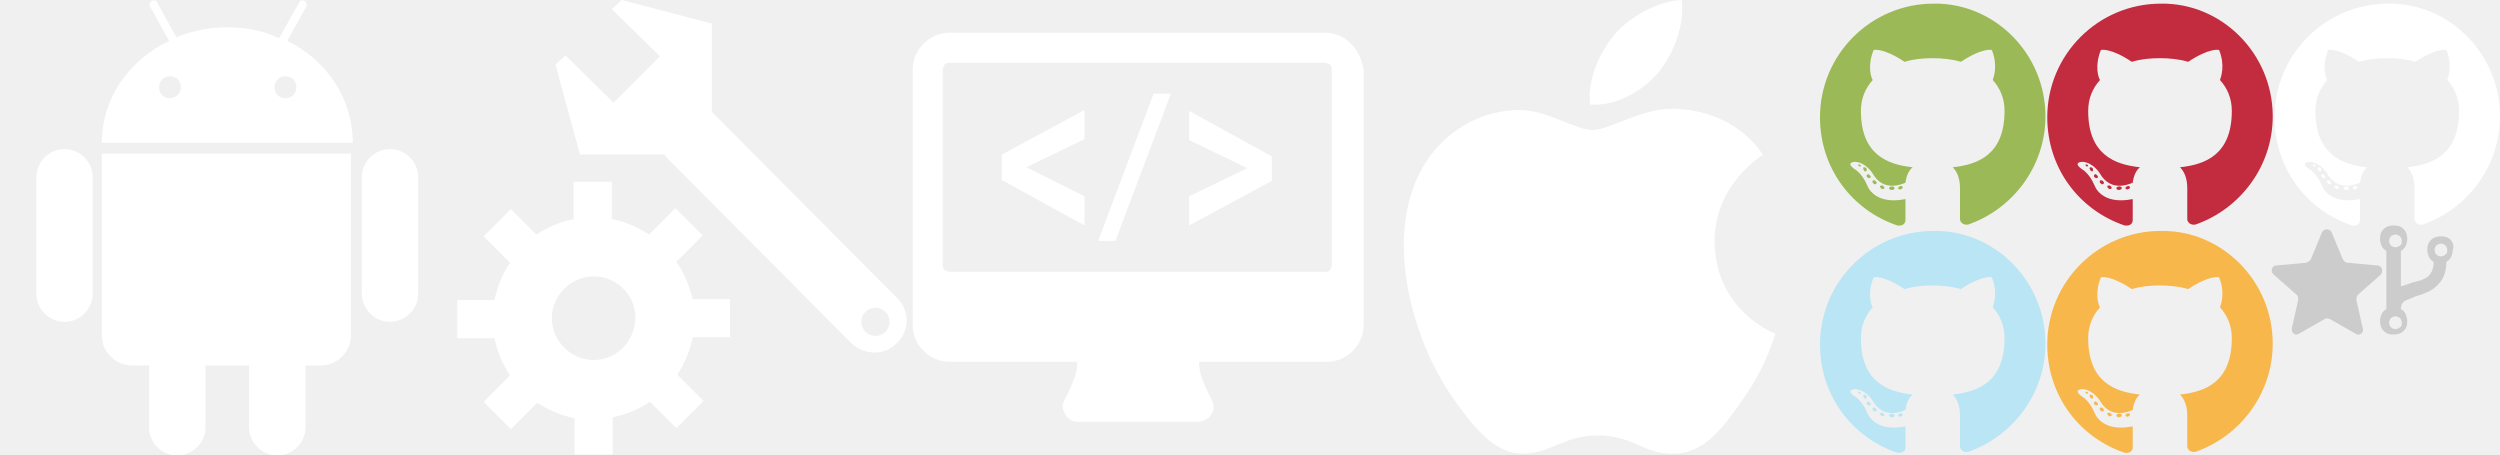
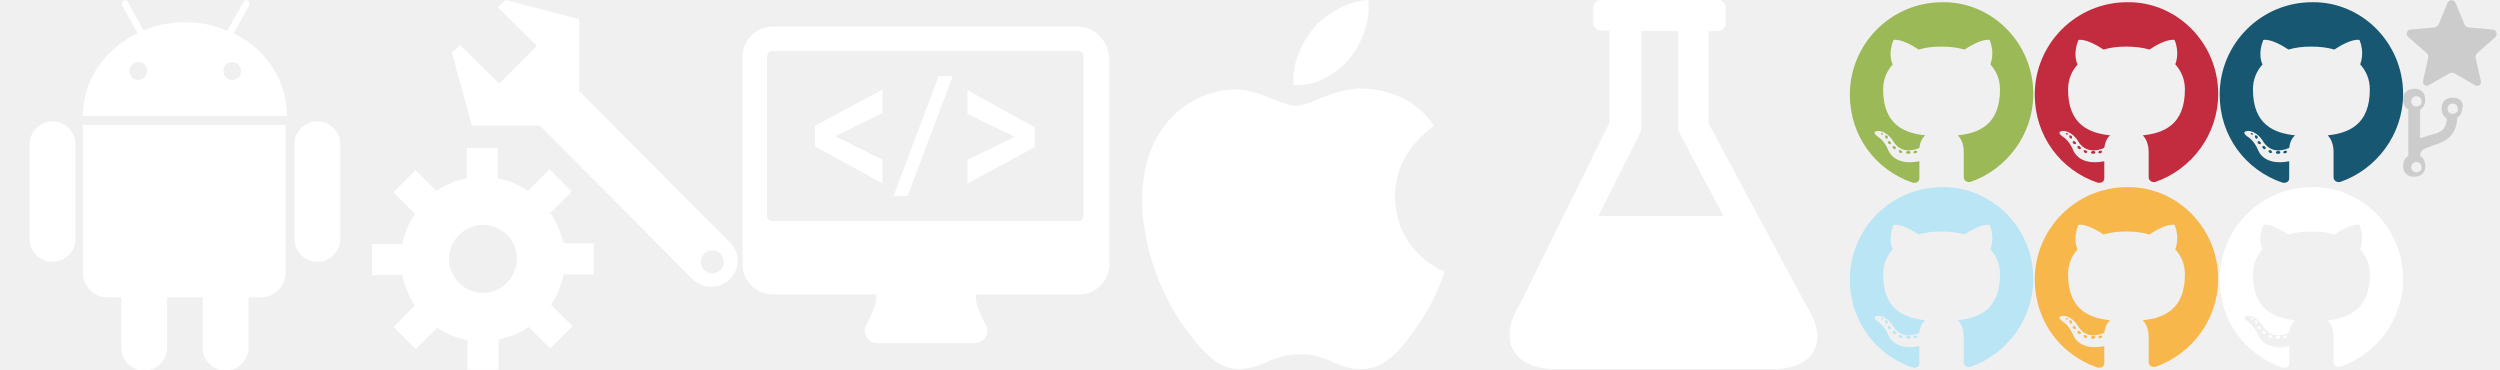
- <svg xmlns="http://www.w3.org/2000/svg" version="1.1" id="icons" x="0px" y="0px" width="275px" height="50px" viewBox="0 0 275 50" enable-background="new 0 0 275 50" xml:space="preserve">
-   <path id="fork" fill="#CCCCCC" d="M269.6,26.4c-0.3-0.3-0.6-0.4-1.1-0.4c-0.4,0-0.8,0.1-1.1,0.4c-0.3,0.3-0.4,0.6-0.4,1.1  c0,0.3,0.1,0.5,0.2,0.8c0.1,0.2,0.3,0.4,0.5,0.5c0,0.3,0,0.5-0.1,0.7c0,0.2-0.1,0.4-0.2,0.5c-0.1,0.2-0.2,0.3-0.3,0.4  c-0.1,0.1-0.3,0.2-0.5,0.3c-0.2,0.1-0.4,0.2-0.6,0.2c-0.2,0.1-0.4,0.1-0.7,0.2c-0.5,0.2-0.9,0.3-1.2,0.4v-3.9  c0.2-0.1,0.4-0.3,0.5-0.5c0.1-0.2,0.2-0.5,0.2-0.8c0-0.4-0.1-0.8-0.4-1.1c-0.3-0.3-0.6-0.4-1.1-0.4c-0.4,0-0.8,0.1-1.1,0.4  c-0.3,0.3-0.4,0.6-0.4,1.1c0,0.3,0.1,0.5,0.2,0.8c0.1,0.2,0.3,0.4,0.5,0.5v6.4c-0.2,0.1-0.4,0.3-0.5,0.5c-0.1,0.2-0.2,0.5-0.2,0.8  c0,0.4,0.1,0.8,0.4,1.1s0.6,0.4,1.1,0.4c0.4,0,0.8-0.1,1.1-0.4c0.3-0.3,0.4-0.6,0.4-1.1c0-0.3-0.1-0.5-0.2-0.8  c-0.1-0.2-0.3-0.4-0.5-0.5V34c0-0.4,0.1-0.6,0.3-0.8c0.2-0.2,0.7-0.3,1.3-0.6c0.7-0.2,1.2-0.4,1.6-0.6c1.2-0.7,1.8-1.7,1.8-3.2  c0.2-0.1,0.4-0.3,0.5-0.5c0.1-0.2,0.2-0.5,0.2-0.8C270,27.1,269.8,26.7,269.6,26.4z M264,36c-0.1,0.1-0.3,0.2-0.5,0.2  c-0.2,0-0.4-0.1-0.5-0.2c-0.1-0.1-0.2-0.3-0.2-0.5c0-0.2,0.1-0.4,0.2-0.5c0.1-0.1,0.3-0.2,0.5-0.2c0.2,0,0.4,0.1,0.5,0.2  c0.1,0.1,0.2,0.3,0.2,0.5C264.2,35.7,264.2,35.9,264,36z M264,27c-0.1,0.1-0.3,0.2-0.5,0.2c-0.2,0-0.4-0.1-0.5-0.2  c-0.1-0.1-0.2-0.3-0.2-0.5c0-0.2,0.1-0.4,0.2-0.5c0.1-0.1,0.3-0.2,0.5-0.2c0.2,0,0.4,0.1,0.5,0.2c0.1,0.1,0.2,0.3,0.2,0.5  C264.2,26.7,264.2,26.9,264,27z M269,28c-0.1,0.1-0.3,0.2-0.5,0.2c-0.2,0-0.4-0.1-0.5-0.2c-0.1-0.1-0.2-0.3-0.2-0.5  c0-0.2,0.1-0.4,0.2-0.5c0.1-0.1,0.3-0.2,0.5-0.2c0.2,0,0.4,0.1,0.5,0.2c0.1,0.1,0.2,0.3,0.2,0.5C269.2,27.7,269.2,27.9,269,28z" />
-   <path id="star" fill="#CCCCCC" d="M261.5,29.2l-3.3-0.3c-0.2,0-0.4-0.2-0.5-0.4l-1.2-2.9c-0.2-0.5-0.9-0.5-1.1,0l-1.2,2.9  c-0.1,0.2-0.3,0.3-0.5,0.4l-3.3,0.3c-0.5,0-0.7,0.7-0.3,1l2.5,2.2c0.2,0.1,0.2,0.4,0.2,0.6l-0.7,3.1c-0.1,0.5,0.4,0.9,0.8,0.6  l2.8-1.6c0.2-0.1,0.4-0.1,0.6,0l2.8,1.6c0.4,0.3,1-0.1,0.8-0.6l-0.7-3.1c0-0.2,0-0.4,0.2-0.6l2.5-2.2  C262.2,29.8,262,29.2,261.5,29.2z" />
-   <path id="web" fill="#FFFFFF" d="M275,12.8c0,5.5-3.6,10.2-8.5,11.9c-0.6,0.1-0.9-0.3-0.9-0.6c0-0.4,0-1.8,0-3.4  c0-1.2-0.4-1.9-0.8-2.3c2.8-0.3,5.7-1.4,5.7-6.2c0-1.4-0.5-2.5-1.3-3.4c0.1-0.3,0.6-1.6-0.1-3.3c0,0-1-0.3-3.4,1.3  c-1-0.3-2.1-0.4-3.1-0.4c-1.1,0-2.1,0.1-3.1,0.4c-2.4-1.6-3.4-1.3-3.4-1.3c-0.7,1.7-0.3,3-0.1,3.3c-0.8,0.9-1.3,2-1.3,3.4  c0,4.8,2.9,5.9,5.7,6.2c-0.4,0.3-0.7,0.9-0.8,1.7c-0.7,0.3-2.5,0.9-3.6-1c0,0-0.7-1.2-1.9-1.3c0,0-1.2,0-0.1,0.8  c0,0,0.8,0.4,1.4,1.8c0,0,0.7,2.2,4.2,1.5c0,1,0,2,0,2.3s-0.2,0.7-0.9,0.6c-5-1.7-8.5-6.3-8.5-11.9c0-6.9,5.6-12.5,12.5-12.5  C269.4,0.3,275,5.9,275,12.8z M254.7,18.3c0-0.1,0-0.1-0.1-0.2c-0.1,0-0.2,0-0.2,0c0,0.1,0,0.1,0.1,0.2  C254.6,18.3,254.7,18.3,254.7,18.3L254.7,18.3z M255.3,18.8c0.1-0.1,0-0.2,0-0.3c-0.1-0.1-0.2-0.1-0.3-0.1c-0.1,0.1,0,0.2,0,0.3  C255.1,18.9,255.2,18.9,255.3,18.8L255.3,18.8z M255.7,19.6c0.1-0.1,0.1-0.2,0-0.3c-0.1-0.1-0.2-0.2-0.3-0.1s-0.1,0.2,0,0.3  C255.5,19.6,255.7,19.6,255.7,19.6L255.7,19.6z M256.4,20.2c0.1-0.1,0-0.2-0.1-0.3c-0.1-0.1-0.3-0.1-0.3,0c-0.1,0.1,0,0.2,0.1,0.3  C256.2,20.3,256.3,20.3,256.4,20.2L256.4,20.2z M257.3,20.7c0-0.1-0.1-0.2-0.2-0.3c-0.1,0-0.3,0-0.3,0.1s0.1,0.2,0.2,0.3  C257.2,20.8,257.3,20.7,257.3,20.7L257.3,20.7z M258.4,20.7c0-0.1-0.1-0.2-0.3-0.2c-0.1,0-0.3,0.1-0.3,0.2s0.1,0.2,0.3,0.2  C258.3,20.9,258.4,20.8,258.4,20.7L258.4,20.7z M259.3,20.6c0-0.1-0.2-0.2-0.3-0.1c-0.1,0-0.2,0.1-0.2,0.2s0.2,0.2,0.3,0.1  C259.2,20.8,259.3,20.7,259.3,20.6L259.3,20.6z" />
-   <path id="ios_1_" fill="#F7B74B" d="M250,37.8c0,5.5-3.6,10.2-8.5,11.9c-0.6,0.1-0.9-0.3-0.9-0.6c0-0.4,0-1.8,0-3.4  c0-1.2-0.4-1.9-0.8-2.3c2.8-0.3,5.7-1.4,5.7-6.2c0-1.4-0.5-2.5-1.3-3.4c0.1-0.3,0.6-1.6-0.1-3.3c0,0-1-0.3-3.4,1.3  c-1-0.3-2.1-0.4-3.1-0.4c-1.1,0-2.1,0.1-3.1,0.4c-2.4-1.6-3.4-1.3-3.4-1.3c-0.7,1.7-0.3,3-0.1,3.3c-0.8,0.9-1.3,2-1.3,3.4  c0,4.8,2.9,5.9,5.7,6.2c-0.4,0.3-0.7,0.9-0.8,1.7c-0.7,0.3-2.5,0.9-3.6-1c0,0-0.7-1.2-1.9-1.3c0,0-1.2,0-0.1,0.8  c0,0,0.8,0.4,1.4,1.8c0,0,0.7,2.2,4.2,1.5c0,1,0,2,0,2.3s-0.2,0.7-0.9,0.6c-5-1.7-8.5-6.3-8.5-11.9c0-6.9,5.6-12.5,12.5-12.5  C244.4,25.3,250,30.9,250,37.8z M229.7,43.3c0-0.1,0-0.1-0.1-0.2c-0.1,0-0.2,0-0.2,0c0,0.1,0,0.1,0.1,0.2  C229.6,43.3,229.7,43.3,229.7,43.3L229.7,43.3z M230.2,43.8c0.1-0.1,0-0.2,0-0.3c-0.1-0.1-0.2-0.1-0.3-0.1c-0.1,0.1,0,0.2,0,0.3  C230.1,43.9,230.2,43.9,230.2,43.8L230.2,43.8z M230.7,44.6c0.1-0.1,0.1-0.2,0-0.3s-0.2-0.2-0.3-0.1c-0.1,0.1-0.1,0.2,0,0.3  S230.7,44.6,230.7,44.6L230.7,44.6z M231.4,45.2c0.1-0.1,0-0.2-0.1-0.3s-0.3-0.1-0.3,0c-0.1,0.1,0,0.2,0.1,0.3  S231.3,45.3,231.4,45.2L231.4,45.2z M232.3,45.7c0-0.1-0.1-0.2-0.2-0.3c-0.1,0-0.3,0-0.3,0.1s0.1,0.2,0.2,0.3  C232.2,45.8,232.3,45.7,232.3,45.7L232.3,45.7z M233.4,45.7c0-0.1-0.1-0.2-0.3-0.2c-0.1,0-0.3,0.1-0.3,0.2c0,0.1,0.1,0.2,0.3,0.2  C233.2,45.9,233.4,45.8,233.4,45.7L233.4,45.7z M234.3,45.6c0-0.1-0.2-0.2-0.3-0.1c-0.1,0-0.2,0.1-0.2,0.2c0,0.1,0.2,0.2,0.3,0.1  C234.2,45.8,234.3,45.7,234.3,45.6L234.3,45.6z" />
-   <path id="backend_1_" fill="#C32B3F" d="M250,12.8c0,5.5-3.6,10.2-8.5,11.9c-0.6,0.1-0.9-0.3-0.9-0.6c0-0.4,0-1.8,0-3.4  c0-1.2-0.4-1.9-0.8-2.3c2.8-0.3,5.7-1.4,5.7-6.2c0-1.4-0.5-2.5-1.3-3.4c0.1-0.3,0.6-1.6-0.1-3.3c0,0-1-0.3-3.4,1.3  c-1-0.3-2.1-0.4-3.1-0.4c-1.1,0-2.1,0.1-3.1,0.4c-2.4-1.6-3.4-1.3-3.4-1.3c-0.7,1.7-0.3,3-0.1,3.3c-0.8,0.9-1.3,2-1.3,3.4  c0,4.8,2.9,5.9,5.7,6.2c-0.4,0.3-0.7,0.9-0.8,1.7c-0.7,0.3-2.5,0.9-3.6-1c0,0-0.7-1.2-1.9-1.3c0,0-1.2,0-0.1,0.8  c0,0,0.8,0.4,1.4,1.8c0,0,0.7,2.2,4.2,1.5c0,1,0,2,0,2.3s-0.2,0.7-0.9,0.6c-5-1.7-8.5-6.3-8.5-11.9c0-6.9,5.6-12.5,12.5-12.5  C244.4,0.3,250,5.9,250,12.8z M229.7,18.3c0-0.1,0-0.1-0.1-0.2c-0.1,0-0.2,0-0.2,0c0,0.1,0,0.1,0.1,0.2  C229.6,18.3,229.7,18.3,229.7,18.3L229.7,18.3z M230.2,18.8c0.1-0.1,0-0.2,0-0.3c-0.1-0.1-0.2-0.1-0.3-0.1c-0.1,0.1,0,0.2,0,0.3  C230.1,18.9,230.2,18.9,230.2,18.8L230.2,18.8z M230.7,19.6c0.1-0.1,0.1-0.2,0-0.3c-0.1-0.1-0.2-0.2-0.3-0.1s-0.1,0.2,0,0.3  C230.5,19.6,230.7,19.6,230.7,19.6L230.7,19.6z M231.4,20.2c0.1-0.1,0-0.2-0.1-0.3c-0.1-0.1-0.3-0.1-0.3,0c-0.1,0.1,0,0.2,0.1,0.3  S231.3,20.3,231.4,20.2L231.4,20.2z M232.3,20.7c0-0.1-0.1-0.2-0.2-0.3c-0.1,0-0.3,0-0.3,0.1s0.1,0.2,0.2,0.3  C232.2,20.8,232.3,20.7,232.3,20.7L232.3,20.7z M233.4,20.7c0-0.1-0.1-0.2-0.3-0.2c-0.1,0-0.3,0.1-0.3,0.2s0.1,0.2,0.3,0.2  C233.2,20.9,233.4,20.8,233.4,20.7L233.4,20.7z M234.3,20.6c0-0.1-0.2-0.2-0.3-0.1c-0.1,0-0.2,0.1-0.2,0.2s0.2,0.2,0.3,0.1  C234.2,20.8,234.3,20.7,234.3,20.6L234.3,20.6z" />
-   <path id="android_1_" fill="#9BB956" d="M225,12.8c0,5.5-3.6,10.2-8.5,11.9c-0.6,0.1-0.9-0.3-0.9-0.6c0-0.4,0-1.8,0-3.4  c0-1.2-0.4-1.9-0.8-2.3c2.8-0.3,5.7-1.4,5.7-6.2c0-1.4-0.5-2.5-1.3-3.4c0.1-0.3,0.6-1.6-0.1-3.3c0,0-1-0.3-3.4,1.3  c-1-0.3-2.1-0.4-3.1-0.4c-1.1,0-2.1,0.1-3.1,0.4c-2.4-1.6-3.4-1.3-3.4-1.3c-0.7,1.7-0.3,3-0.1,3.3c-0.8,0.9-1.3,2-1.3,3.4  c0,4.8,2.9,5.9,5.7,6.2c-0.4,0.3-0.7,0.9-0.8,1.7c-0.7,0.3-2.5,0.9-3.6-1c0,0-0.7-1.2-1.9-1.3c0,0-1.2,0-0.1,0.8  c0,0,0.8,0.4,1.4,1.8c0,0,0.7,2.2,4.2,1.5c0,1,0,2,0,2.3s-0.2,0.7-0.9,0.6c-5-1.7-8.5-6.3-8.5-11.9c0-6.9,5.6-12.5,12.5-12.5  C219.4,0.3,225,5.9,225,12.8z M204.7,18.3c0-0.1,0-0.1-0.1-0.2c-0.1,0-0.2,0-0.2,0c0,0.1,0,0.1,0.1,0.2  C204.6,18.3,204.7,18.3,204.7,18.3L204.7,18.3z M205.3,18.8c0.1-0.1,0-0.2,0-0.3c-0.1-0.1-0.2-0.1-0.3-0.1c-0.1,0.1,0,0.2,0,0.3  C205.1,18.9,205.2,18.9,205.3,18.8L205.3,18.8z M205.7,19.6c0.1-0.1,0.1-0.2,0-0.3c-0.1-0.1-0.2-0.2-0.3-0.1s-0.1,0.2,0,0.3  C205.5,19.6,205.7,19.6,205.7,19.6L205.7,19.6z M206.4,20.2c0.1-0.1,0-0.2-0.1-0.3c-0.1-0.1-0.3-0.1-0.3,0c-0.1,0.1,0,0.2,0.1,0.3  S206.3,20.3,206.4,20.2L206.4,20.2z M207.3,20.7c0-0.1-0.1-0.2-0.2-0.3c-0.1,0-0.3,0-0.3,0.1s0.1,0.2,0.2,0.3  C207.2,20.8,207.3,20.7,207.3,20.7L207.3,20.7z M208.4,20.7c0-0.1-0.1-0.2-0.3-0.2c-0.1,0-0.3,0.1-0.3,0.2s0.1,0.2,0.3,0.2  C208.3,20.9,208.4,20.8,208.4,20.7L208.4,20.7z M209.3,20.6c0-0.1-0.2-0.2-0.3-0.1c-0.1,0-0.2,0.1-0.2,0.2s0.2,0.2,0.3,0.1  C209.2,20.8,209.3,20.7,209.3,20.6L209.3,20.6z" />
-   <path id="hover" fill="#B9E5F5" d="M225,37.8c0,5.5-3.6,10.2-8.5,11.9c-0.6,0.1-0.9-0.3-0.9-0.6c0-0.4,0-1.8,0-3.4  c0-1.2-0.4-1.9-0.8-2.3c2.8-0.3,5.7-1.4,5.7-6.2c0-1.4-0.5-2.5-1.3-3.4c0.1-0.3,0.6-1.6-0.1-3.3c0,0-1-0.3-3.4,1.3  c-1-0.3-2.1-0.4-3.1-0.4c-1.1,0-2.1,0.1-3.1,0.4c-2.4-1.6-3.4-1.3-3.4-1.3c-0.7,1.7-0.3,3-0.1,3.3c-0.8,0.9-1.3,2-1.3,3.4  c0,4.8,2.9,5.9,5.7,6.2c-0.4,0.3-0.7,0.9-0.8,1.7c-0.7,0.3-2.5,0.9-3.6-1c0,0-0.7-1.2-1.9-1.3c0,0-1.2,0-0.1,0.8  c0,0,0.8,0.4,1.4,1.8c0,0,0.7,2.2,4.2,1.5c0,1,0,2,0,2.3s-0.2,0.7-0.9,0.6c-5-1.7-8.5-6.3-8.5-11.9c0-6.9,5.6-12.5,12.5-12.5  C219.4,25.3,225,30.9,225,37.8z M204.7,43.3c0-0.1,0-0.1-0.1-0.2c-0.1,0-0.2,0-0.2,0c0,0.1,0,0.1,0.1,0.2  C204.6,43.3,204.7,43.3,204.7,43.3L204.7,43.3z M205.3,43.8c0.1-0.1,0-0.2,0-0.3c-0.1-0.1-0.2-0.1-0.3-0.1c-0.1,0.1,0,0.2,0,0.3  C205.1,43.9,205.2,43.9,205.3,43.8L205.3,43.8z M205.7,44.6c0.1-0.1,0.1-0.2,0-0.3s-0.2-0.2-0.3-0.1c-0.1,0.1-0.1,0.2,0,0.3  S205.7,44.6,205.7,44.6L205.7,44.6z M206.4,45.2c0.1-0.1,0-0.2-0.1-0.3s-0.3-0.1-0.3,0c-0.1,0.1,0,0.2,0.1,0.3  S206.3,45.3,206.4,45.2L206.4,45.2z M207.3,45.7c0-0.1-0.1-0.2-0.2-0.3c-0.1,0-0.3,0-0.3,0.1s0.1,0.2,0.2,0.3  C207.2,45.8,207.3,45.7,207.3,45.7L207.3,45.7z M208.4,45.7c0-0.1-0.1-0.2-0.3-0.2c-0.1,0-0.3,0.1-0.3,0.2c0,0.1,0.1,0.2,0.3,0.2  C208.3,45.9,208.4,45.8,208.4,45.7L208.4,45.7z M209.3,45.6c0-0.1-0.2-0.2-0.3-0.1c-0.1,0-0.2,0.1-0.2,0.2c0,0.1,0.2,0.2,0.3,0.1  C209.2,45.8,209.3,45.7,209.3,45.6L209.3,45.6z" />
-   <path id="ios" fill="#FFFFFF" d="M188.6,26.6c0.1,7.6,6.6,10.1,6.7,10.1c-0.1,0.2-1,3.6-3.5,7.1c-2.1,3-4.2,6.1-7.7,6.1  c-3.3,0.1-4.4-2-8.3-2c-3.8,0-5,1.9-8.2,2c-3.3,0.1-5.8-3.3-7.9-6.3c-4.3-6.2-7.6-17.5-3.2-25.2c2.2-3.8,6.1-6.2,10.4-6.3  c3.2-0.1,6.3,2.2,8.3,2.2s5.7-2.7,9.6-2.3c1.6,0.1,6.2,0.7,9.1,5C193.8,17.2,188.6,20.2,188.6,26.6 M182.4,8c1.7-2.1,2.9-5.1,2.6-8  c-2.5,0.1-5.6,1.7-7.4,3.8c-1.6,1.9-3,4.9-2.7,7.7C177.7,11.7,180.6,10.1,182.4,8" />
-   <path id="frontend" fill="#FFFFFF" d="M148.6,4.8c-0.8-0.8-1.8-1.2-2.9-1.2h-41.2c-1.1,0-2.1,0.4-2.9,1.2s-1.2,1.8-1.2,2.9v28  c0,1.1,0.4,2.1,1.2,2.9c0.8,0.8,1.8,1.2,2.9,1.2h14c0,0.7-0.1,1.3-0.4,2s-0.5,1.3-0.8,1.8s-0.4,0.9-0.4,1.1c0,0.4,0.2,0.8,0.5,1.2  c0.3,0.3,0.7,0.5,1.2,0.5h13.2c0.4,0,0.8-0.2,1.2-0.5c0.3-0.3,0.5-0.7,0.5-1.2c0-0.2-0.1-0.6-0.4-1.1c-0.3-0.5-0.5-1.1-0.8-1.8  s-0.4-1.4-0.4-2h14c1.1,0,2.1-0.4,2.9-1.2c0.8-0.8,1.2-1.8,1.2-2.9v-28C149.8,6.5,149.4,5.6,148.6,4.8z M146.5,29.1  c0,0.2-0.1,0.4-0.2,0.6c-0.2,0.2-0.4,0.2-0.6,0.2h-41.2c-0.2,0-0.4-0.1-0.6-0.2c-0.2-0.2-0.2-0.4-0.2-0.6V7.7c0-0.2,0.1-0.4,0.2-0.6  c0.2-0.2,0.4-0.2,0.6-0.2h41.2c0.2,0,0.4,0.1,0.6,0.2c0.2,0.2,0.2,0.4,0.2,0.6V29.1L146.5,29.1z M119.3,24.8l-9.1-5V17l9.1-4.9v3.2  l-6.4,3.1l6.4,3.2V24.8z M120.8,26.5l6.1-16.2h1.9l-6.1,16.2H120.8z M130.8,24.8v-3.2l6.4-3.1l-6.4-3.1v-3.2l9.1,5v2.7L130.8,24.8z" />
-   <path id="backend" fill="#FFFFFF" d="M74.4,28.8l2.9-2.9l-3-3l-2.9,2.9c-1.2-0.8-2.6-1.4-4.1-1.7V20h-4.2v4.1  c-1.5,0.3-2.9,0.9-4.1,1.7L56.2,23l-3,3l2.9,2.9c-0.8,1.2-1.4,2.6-1.7,4.1h-4.1v4.2h4.1c0.3,1.5,0.9,2.9,1.7,4.1l-2.9,2.9l3,3  l2.9-2.9c1.2,0.8,2.6,1.4,4.1,1.7v4h4.2v-4.1c1.5-0.3,2.9-0.9,4.1-1.7l2.9,2.9l3-3l-2.9-2.9c0.8-1.2,1.4-2.6,1.7-4.1h4.1v-4.2h-4.1  C75.8,31.4,75.3,30.1,74.4,28.8z M65.3,39.6c-2.5,0-4.6-2.1-4.6-4.6s2.1-4.6,4.6-4.6s4.6,2,4.6,4.6C69.8,37.6,67.8,39.6,65.3,39.6z   M98.7,32.8L98.7,32.8L78.3,12.3V2.6L68.4,0l-1.1,1l5.3,5.2l-5.1,5.1l-5.3-5.2l-1.1,1l2.7,9.9h9.4l-0.1,0.1l20.6,20.7l0,0  c1.4,1.3,3.6,1.3,4.9,0C100.1,36.4,100.1,34.2,98.7,32.8z M97.4,36.5c-0.6,0.6-1.6,0.6-2.2,0s-0.6-1.6,0-2.2c0.6-0.6,1.6-0.6,2.2,0  C98,34.9,98,35.9,97.4,36.5z" />
-   <path id="android" fill="#FFFFFF" d="M42.9,16.4c1.7,0,3.1,1.4,3.1,3.1v12.8c0,1.7-1.4,3.1-3.1,3.1c-1.7,0-3.1-1.4-3.1-3.1V19.5  C39.8,17.8,41.2,16.4,42.9,16.4z M7.1,16.4c1.7,0,3.1,1.4,3.1,3.1v12.8c0,1.7-1.4,3.1-3.1,3.1C5.4,35.4,4,34,4,32.3V19.5  C4,17.8,5.4,16.4,7.1,16.4z M11.2,16.9v20c0,1.8,1.5,3.3,3.3,3.3h1.9V47c0,1.7,1.4,3.1,3.1,3.1s3.1-1.4,3.1-3.1v-6.8h4.8V47  c0,1.7,1.4,3.1,3.1,3.1c1.7,0,3.1-1.4,3.1-3.1v-6.8h1.7c1.8,0,3.3-1.5,3.3-3.3v-20C38.6,16.9,11.2,16.9,11.2,16.9z M31.6,4.5  l2.1-3.8c0.1-0.2,0-0.5-0.2-0.6S33,0,32.9,0.3l-2.2,3.9C29,3.4,27.1,3,25,3c-2,0-3.9,0.4-5.6,1.1l-2.1-3.8C17.2,0,16.9,0,16.7,0.1  c-0.2,0.1-0.3,0.4-0.2,0.6l2.1,3.8c-4.4,2.1-7.4,6.3-7.4,11.2h27.6C38.8,10.8,35.9,6.6,31.6,4.5z M18.7,10.8c-0.7,0-1.2-0.5-1.2-1.2  s0.5-1.2,1.2-1.2s1.2,0.5,1.2,1.2C19.9,10.3,19.3,10.8,18.7,10.8z M31.4,10.8c-0.7,0-1.2-0.5-1.2-1.2s0.5-1.2,1.2-1.2  c0.7,0,1.2,0.5,1.2,1.2S32.1,10.8,31.4,10.8z" />
+ <svg xmlns="http://www.w3.org/2000/svg" version="1.1" id="icons" x="0px" y="0px" width="338px" height="50px" viewBox="0 0 338 50" style="enable-background:new 0 0 338 50;" xml:space="preserve">
+   <style type="text/css">
+ 	.st0{fill:#CCCCCC;}
+ 	.st1{fill:#185772;}
+ 	.st2{fill:#F7B74B;}
+ 	.st3{fill:#C32B3F;}
+ 	.st4{fill:#9BB956;}
+ 	.st5{fill:#B9E5F5;}
+ 	.st6{fill:#FFFFFF;}
+ </style>
+   <path id="fork" class="st0" d="M332.7,13.6c-0.3-0.3-0.6-0.4-1.1-0.4c-0.4,0-0.8,0.1-1.1,0.4c-0.3,0.3-0.4,0.6-0.4,1.1  c0,0.3,0.1,0.5,0.2,0.8c0.1,0.2,0.3,0.4,0.5,0.5c0,0.3,0,0.5-0.1,0.7c0,0.2-0.1,0.4-0.2,0.5c-0.1,0.2-0.2,0.3-0.3,0.4  s-0.3,0.2-0.5,0.3c-0.2,0.1-0.4,0.2-0.6,0.2c-0.2,0.1-0.4,0.1-0.7,0.2c-0.5,0.2-0.9,0.3-1.2,0.4v-3.9c0.2-0.1,0.4-0.3,0.5-0.5  c0.1-0.2,0.2-0.5,0.2-0.8c0-0.4-0.1-0.8-0.4-1.1c-0.3-0.3-0.6-0.4-1.1-0.4c-0.4,0-0.8,0.1-1.1,0.4c-0.3,0.3-0.4,0.6-0.4,1.1  c0,0.3,0.1,0.5,0.2,0.8c0.1,0.2,0.3,0.4,0.5,0.5v6.3c-0.2,0.1-0.4,0.3-0.5,0.5c-0.1,0.2-0.2,0.5-0.2,0.8c0,0.4,0.1,0.8,0.4,1.1  c0.3,0.3,0.6,0.4,1.1,0.4c0.4,0,0.8-0.1,1.1-0.4c0.3-0.3,0.4-0.6,0.4-1.1c0-0.3-0.1-0.5-0.2-0.8c-0.1-0.2-0.3-0.4-0.5-0.5l0,0  c0-0.4,0.1-0.6,0.3-0.8c0.2-0.2,0.7-0.3,1.3-0.6c0.7-0.2,1.2-0.4,1.6-0.6c1.2-0.7,1.8-1.7,1.8-3.2c0.2-0.1,0.4-0.3,0.5-0.5  c0.1-0.2,0.2-0.5,0.2-0.8C333.1,14.3,332.9,13.9,332.7,13.6z M327.2,23.1c-0.1,0.1-0.3,0.2-0.5,0.2s-0.4-0.1-0.5-0.2  c-0.1-0.1-0.2-0.3-0.2-0.5c0-0.2,0.1-0.4,0.2-0.5c0.1-0.1,0.3-0.2,0.5-0.2s0.4,0.1,0.5,0.2c0.1,0.1,0.2,0.3,0.2,0.5  C327.4,22.8,327.4,23,327.2,23.1z M327.2,14.2c-0.1,0.1-0.3,0.2-0.5,0.2s-0.4-0.1-0.5-0.2s-0.2-0.3-0.2-0.5s0.1-0.4,0.2-0.5  c0.1-0.1,0.3-0.2,0.5-0.2s0.4,0.1,0.5,0.2c0.1,0.1,0.2,0.3,0.2,0.5S327.4,14.1,327.2,14.2z M332.1,15.2c-0.1,0.1-0.3,0.2-0.5,0.2  s-0.4-0.1-0.5-0.2c-0.1-0.1-0.2-0.3-0.2-0.5c0-0.2,0.1-0.4,0.2-0.5c0.1-0.1,0.3-0.2,0.5-0.2s0.4,0.1,0.5,0.2s0.2,0.3,0.2,0.5  C332.3,14.9,332.3,15.1,332.1,15.2z" />
+   <path id="star" class="st0" d="M337,4l-3.3-0.3c-0.2,0-0.4-0.2-0.5-0.4L332,0.4c-0.2-0.5-0.9-0.5-1.1,0l-1.2,2.9  c-0.1,0.2-0.3,0.3-0.5,0.4L325.9,4c-0.5,0-0.7,0.7-0.3,1l2.5,2.2c0.2,0.1,0.2,0.4,0.2,0.6l-0.7,3.1c-0.1,0.5,0.4,0.9,0.8,0.6  l2.8-1.6c0.2-0.1,0.4-0.1,0.6,0l2.8,1.6c0.4,0.3,1-0.1,0.8-0.6l-0.7-3.1c0-0.2,0-0.4,0.2-0.6l2.5-2.2C337.7,4.6,337.5,4,337,4z" />
+   <path id="web" class="st1" d="M324.9,12.7c0,5.5-3.6,10.2-8.5,11.9c-0.6,0.1-0.9-0.3-0.9-0.6c0-0.4,0-1.8,0-3.4  c0-1.2-0.4-1.9-0.8-2.3c2.8-0.3,5.7-1.4,5.7-6.2c0-1.4-0.5-2.5-1.3-3.4c0.1-0.3,0.6-1.6-0.1-3.3c0,0-1-0.3-3.4,1.3  c-1-0.3-2.1-0.4-3.1-0.4c-1.1,0-2.1,0.1-3.1,0.4C307,5.1,306,5.4,306,5.4c-0.7,1.7-0.3,3-0.1,3.3c-0.8,0.9-1.3,2-1.3,3.4  c0,4.8,2.9,5.9,5.7,6.2c-0.4,0.3-0.7,0.9-0.8,1.7c-0.7,0.3-2.5,0.9-3.6-1c0,0-0.7-1.2-1.9-1.3c0,0-1.2,0-0.1,0.8  c0,0,0.8,0.4,1.4,1.8c0,0,0.7,2.2,4.2,1.5c0,1,0,2,0,2.3s-0.2,0.7-0.9,0.6c-5-1.7-8.5-6.3-8.5-11.9c0-6.9,5.6-12.5,12.5-12.5  C319.3,0.2,324.9,5.8,324.9,12.7z M304.6,18.2c0-0.1,0-0.1-0.1-0.2c-0.1,0-0.2,0-0.2,0c0,0.1,0,0.1,0.1,0.2  C304.5,18.2,304.6,18.2,304.6,18.2L304.6,18.2z M305.2,18.7c0.1-0.1,0-0.2,0-0.3c-0.1-0.1-0.2-0.1-0.3-0.1c-0.1,0.1,0,0.2,0,0.3  C305,18.8,305.1,18.8,305.2,18.7L305.2,18.7z M305.6,19.5c0.1-0.1,0.1-0.2,0-0.3c-0.1-0.1-0.2-0.2-0.3-0.1c-0.1,0.1-0.1,0.2,0,0.3  C305.4,19.5,305.6,19.5,305.6,19.5L305.6,19.5z M306.3,20.1c0.1-0.1,0-0.2-0.1-0.3c-0.1-0.1-0.3-0.1-0.3,0c-0.1,0.1,0,0.2,0.1,0.3  C306.1,20.2,306.2,20.2,306.3,20.1L306.3,20.1z M307.2,20.6c0-0.1-0.1-0.2-0.2-0.3c-0.1,0-0.3,0-0.3,0.1s0.1,0.2,0.2,0.3  C307.1,20.7,307.2,20.6,307.2,20.6L307.2,20.6z M308.3,20.6c0-0.1-0.1-0.2-0.3-0.2c-0.1,0-0.3,0.1-0.3,0.2s0.1,0.2,0.3,0.2  C308.2,20.8,308.3,20.7,308.3,20.6L308.3,20.6z M309.2,20.5c0-0.1-0.2-0.2-0.3-0.1c-0.1,0-0.2,0.1-0.2,0.2s0.2,0.2,0.3,0.1  C309.1,20.7,309.2,20.6,309.2,20.5L309.2,20.5z" />
+   <path id="ios_1_" class="st2" d="M299.9,37.7c0,5.5-3.6,10.2-8.5,11.9c-0.6,0.1-0.9-0.3-0.9-0.6c0-0.4,0-1.8,0-3.4  c0-1.2-0.4-1.9-0.8-2.3c2.8-0.3,5.7-1.4,5.7-6.2c0-1.4-0.5-2.5-1.3-3.4c0.1-0.3,0.6-1.6-0.1-3.3c0,0-1-0.3-3.4,1.3  c-1-0.3-2.1-0.4-3.1-0.4c-1.1,0-2.1,0.1-3.1,0.4c-2.4-1.6-3.4-1.3-3.4-1.3c-0.7,1.7-0.3,3-0.1,3.3c-0.8,0.9-1.3,2-1.3,3.4  c0,4.8,2.9,5.9,5.7,6.2c-0.4,0.3-0.7,0.9-0.8,1.7c-0.7,0.3-2.5,0.9-3.6-1c0,0-0.7-1.2-1.9-1.3c0,0-1.2,0-0.1,0.8  c0,0,0.8,0.4,1.4,1.8c0,0,0.7,2.2,4.2,1.5c0,1,0,2,0,2.3s-0.2,0.7-0.9,0.6c-5-1.7-8.5-6.3-8.5-11.9c0-6.9,5.6-12.5,12.5-12.5  C294.3,25.2,299.9,30.8,299.9,37.7z M279.6,43.2c0-0.1,0-0.1-0.1-0.2c-0.1,0-0.2,0-0.2,0c0,0.1,0,0.1,0.1,0.2  C279.5,43.2,279.6,43.2,279.6,43.2L279.6,43.2z M280.1,43.7c0.1-0.1,0-0.2,0-0.3c-0.1-0.1-0.2-0.1-0.3-0.1c-0.1,0.1,0,0.2,0,0.3  C280,43.8,280.1,43.8,280.1,43.7L280.1,43.7z M280.6,44.5c0.1-0.1,0.1-0.2,0-0.3s-0.2-0.2-0.3-0.1c-0.1,0.1-0.1,0.2,0,0.3  S280.6,44.5,280.6,44.5L280.6,44.5z M281.3,45.1c0.1-0.1,0-0.2-0.1-0.3s-0.3-0.1-0.3,0c-0.1,0.1,0,0.2,0.1,0.3  S281.2,45.2,281.3,45.1L281.3,45.1z M282.2,45.6c0-0.1-0.1-0.2-0.2-0.3c-0.1,0-0.3,0-0.3,0.1s0.1,0.2,0.2,0.3  C282.1,45.7,282.2,45.6,282.2,45.6L282.2,45.6z M283.3,45.6c0-0.1-0.1-0.2-0.3-0.2c-0.1,0-0.3,0.1-0.3,0.2c0,0.1,0.1,0.2,0.3,0.2  C283.1,45.8,283.3,45.7,283.3,45.6L283.3,45.6z M284.2,45.5c0-0.1-0.2-0.2-0.3-0.1c-0.1,0-0.2,0.1-0.2,0.2c0,0.1,0.2,0.2,0.3,0.1  C284.1,45.7,284.2,45.6,284.2,45.5L284.2,45.5z" />
+   <path id="backend_1_" class="st3" d="M299.9,12.7c0,5.5-3.6,10.2-8.5,11.9c-0.6,0.1-0.9-0.3-0.9-0.6c0-0.4,0-1.8,0-3.4  c0-1.2-0.4-1.9-0.8-2.3c2.8-0.3,5.7-1.4,5.7-6.2c0-1.4-0.5-2.5-1.3-3.4c0.1-0.3,0.6-1.6-0.1-3.3c0,0-1-0.3-3.4,1.3  c-1-0.3-2.1-0.4-3.1-0.4c-1.1,0-2.1,0.1-3.1,0.4C282,5.1,281,5.4,281,5.4c-0.7,1.7-0.3,3-0.1,3.3c-0.8,0.9-1.3,2-1.3,3.4  c0,4.8,2.9,5.9,5.7,6.2c-0.4,0.3-0.7,0.9-0.8,1.7c-0.7,0.3-2.5,0.9-3.6-1c0,0-0.7-1.2-1.9-1.3c0,0-1.2,0-0.1,0.8  c0,0,0.8,0.4,1.4,1.8c0,0,0.7,2.2,4.2,1.5c0,1,0,2,0,2.3s-0.2,0.7-0.9,0.6c-5-1.7-8.5-6.3-8.5-11.9c0-6.9,5.6-12.5,12.5-12.5  C294.3,0.2,299.9,5.8,299.9,12.7z M279.6,18.2c0-0.1,0-0.1-0.1-0.2c-0.1,0-0.2,0-0.2,0c0,0.1,0,0.1,0.1,0.2  C279.5,18.2,279.6,18.2,279.6,18.2L279.6,18.2z M280.1,18.7c0.1-0.1,0-0.2,0-0.3c-0.1-0.1-0.2-0.1-0.3-0.1c-0.1,0.1,0,0.2,0,0.3  C280,18.8,280.1,18.8,280.1,18.7L280.1,18.7z M280.6,19.5c0.1-0.1,0.1-0.2,0-0.3c-0.1-0.1-0.2-0.2-0.3-0.1s-0.1,0.2,0,0.3  C280.4,19.5,280.6,19.5,280.6,19.5L280.6,19.5z M281.3,20.1c0.1-0.1,0-0.2-0.1-0.3c-0.1-0.1-0.3-0.1-0.3,0c-0.1,0.1,0,0.2,0.1,0.3  S281.2,20.2,281.3,20.1L281.3,20.1z M282.2,20.6c0-0.1-0.1-0.2-0.2-0.3c-0.1,0-0.3,0-0.3,0.1s0.1,0.2,0.2,0.3  C282.1,20.7,282.2,20.6,282.2,20.6L282.2,20.6z M283.3,20.6c0-0.1-0.1-0.2-0.3-0.2c-0.1,0-0.3,0.1-0.3,0.2s0.1,0.2,0.3,0.2  C283.1,20.8,283.3,20.7,283.3,20.6L283.3,20.6z M284.2,20.5c0-0.1-0.2-0.2-0.3-0.1c-0.1,0-0.2,0.1-0.2,0.2s0.2,0.2,0.3,0.1  C284.1,20.7,284.2,20.6,284.2,20.5L284.2,20.5z" />
+   <path id="android_1_" class="st4" d="M274.9,12.7c0,5.5-3.6,10.2-8.5,11.9c-0.6,0.1-0.9-0.3-0.9-0.6c0-0.4,0-1.8,0-3.4  c0-1.2-0.4-1.9-0.8-2.3c2.8-0.3,5.7-1.4,5.7-6.2c0-1.4-0.5-2.5-1.3-3.4c0.1-0.3,0.6-1.6-0.1-3.3c0,0-1-0.3-3.4,1.3  c-1-0.3-2.1-0.4-3.1-0.4c-1.1,0-2.1,0.1-3.1,0.4C257,5.1,256,5.4,256,5.4c-0.7,1.7-0.3,3-0.1,3.3c-0.8,0.9-1.3,2-1.3,3.4  c0,4.8,2.9,5.9,5.7,6.2c-0.4,0.3-0.7,0.9-0.8,1.7c-0.7,0.3-2.5,0.9-3.6-1c0,0-0.7-1.2-1.9-1.3c0,0-1.2,0-0.1,0.8  c0,0,0.8,0.4,1.4,1.8c0,0,0.7,2.2,4.2,1.5c0,1,0,2,0,2.3s-0.2,0.7-0.9,0.6c-5-1.7-8.5-6.3-8.5-11.9c0-6.9,5.6-12.5,12.5-12.5  C269.3,0.2,274.9,5.8,274.9,12.7z M254.6,18.2c0-0.1,0-0.1-0.1-0.2c-0.1,0-0.2,0-0.2,0c0,0.1,0,0.1,0.1,0.2  C254.5,18.2,254.6,18.2,254.6,18.2L254.6,18.2z M255.2,18.7c0.1-0.1,0-0.2,0-0.3c-0.1-0.1-0.2-0.1-0.3-0.1c-0.1,0.1,0,0.2,0,0.3  C255,18.8,255.1,18.8,255.2,18.7L255.2,18.7z M255.6,19.5c0.1-0.1,0.1-0.2,0-0.3c-0.1-0.1-0.2-0.2-0.3-0.1s-0.1,0.2,0,0.3  C255.4,19.5,255.6,19.5,255.6,19.5L255.6,19.5z M256.3,20.1c0.1-0.1,0-0.2-0.1-0.3c-0.1-0.1-0.3-0.1-0.3,0c-0.1,0.1,0,0.2,0.1,0.3  C256.1,20.2,256.2,20.2,256.3,20.1L256.3,20.1z M257.2,20.6c0-0.1-0.1-0.2-0.2-0.3c-0.1,0-0.3,0-0.3,0.1s0.1,0.2,0.2,0.3  C257.1,20.7,257.2,20.6,257.2,20.6L257.2,20.6z M258.3,20.6c0-0.1-0.1-0.2-0.3-0.2c-0.1,0-0.3,0.1-0.3,0.2s0.1,0.2,0.3,0.2  C258.2,20.8,258.3,20.7,258.3,20.6L258.3,20.6z M259.2,20.5c0-0.1-0.2-0.2-0.3-0.1c-0.1,0-0.2,0.1-0.2,0.2s0.2,0.2,0.3,0.1  C259.1,20.7,259.2,20.6,259.2,20.5L259.2,20.5z" />
+   <path id="hover" class="st5" d="M274.9,37.7c0,5.5-3.6,10.2-8.5,11.9c-0.6,0.1-0.9-0.3-0.9-0.6c0-0.4,0-1.8,0-3.4  c0-1.2-0.4-1.9-0.8-2.3c2.8-0.3,5.7-1.4,5.7-6.2c0-1.4-0.5-2.5-1.3-3.4c0.1-0.3,0.6-1.6-0.1-3.3c0,0-1-0.3-3.4,1.3  c-1-0.3-2.1-0.4-3.1-0.4c-1.1,0-2.1,0.1-3.1,0.4c-2.4-1.6-3.4-1.3-3.4-1.3c-0.7,1.7-0.3,3-0.1,3.3c-0.8,0.9-1.3,2-1.3,3.4  c0,4.8,2.9,5.9,5.7,6.2c-0.4,0.3-0.7,0.9-0.8,1.7c-0.7,0.3-2.5,0.9-3.6-1c0,0-0.7-1.2-1.9-1.3c0,0-1.2,0-0.1,0.8  c0,0,0.8,0.4,1.4,1.8c0,0,0.7,2.2,4.2,1.5c0,1,0,2,0,2.3s-0.2,0.7-0.9,0.6c-5-1.7-8.5-6.3-8.5-11.9c0-6.9,5.6-12.5,12.5-12.5  C269.3,25.2,274.9,30.8,274.9,37.7z M254.6,43.2c0-0.1,0-0.1-0.1-0.2c-0.1,0-0.2,0-0.2,0c0,0.1,0,0.1,0.1,0.2  C254.5,43.2,254.6,43.2,254.6,43.2L254.6,43.2z M255.2,43.7c0.1-0.1,0-0.2,0-0.3c-0.1-0.1-0.2-0.1-0.3-0.1c-0.1,0.1,0,0.2,0,0.3  C255,43.8,255.1,43.8,255.2,43.7L255.2,43.7z M255.6,44.5c0.1-0.1,0.1-0.2,0-0.3s-0.2-0.2-0.3-0.1c-0.1,0.1-0.1,0.2,0,0.3  S255.6,44.5,255.6,44.5L255.6,44.5z M256.3,45.1c0.1-0.1,0-0.2-0.1-0.3s-0.3-0.1-0.3,0c-0.1,0.1,0,0.2,0.1,0.3  S256.2,45.2,256.3,45.1L256.3,45.1z M257.2,45.6c0-0.1-0.1-0.2-0.2-0.3c-0.1,0-0.3,0-0.3,0.1s0.1,0.2,0.2,0.3  C257.1,45.7,257.2,45.6,257.2,45.6L257.2,45.6z M258.3,45.6c0-0.1-0.1-0.2-0.3-0.2c-0.1,0-0.3,0.1-0.3,0.2c0,0.1,0.1,0.2,0.3,0.2  C258.2,45.8,258.3,45.7,258.3,45.6L258.3,45.6z M259.2,45.5c0-0.1-0.2-0.2-0.3-0.1c-0.1,0-0.2,0.1-0.2,0.2c0,0.1,0.2,0.2,0.3,0.1  C259.1,45.7,259.2,45.6,259.2,45.5L259.2,45.5z" />
+   <path id="ios" class="st6" d="M188.6,26.6c0.1,7.6,6.6,10.1,6.7,10.1c-0.1,0.2-1,3.6-3.5,7.1c-2.1,3-4.2,6.1-7.7,6.1  c-3.3,0.1-4.4-2-8.3-2c-3.8,0-5,1.9-8.2,2c-3.3,0.1-5.8-3.3-7.9-6.3c-4.3-6.2-7.6-17.5-3.2-25.2c2.2-3.8,6.1-6.2,10.4-6.3  c3.2-0.1,6.3,2.2,8.3,2.2s5.7-2.7,9.6-2.3c1.6,0.1,6.2,0.7,9.1,5C193.8,17.2,188.6,20.2,188.6,26.6 M182.4,8c1.7-2.1,2.9-5.1,2.6-8  c-2.5,0.1-5.6,1.7-7.4,3.8c-1.6,1.9-3,4.9-2.7,7.7C177.7,11.7,180.6,10.1,182.4,8" />
+   <path id="frontend" class="st6" d="M148.6,4.8c-0.8-0.8-1.8-1.2-2.9-1.2h-41.2c-1.1,0-2.1,0.4-2.9,1.2s-1.2,1.8-1.2,2.9v28  c0,1.1,0.4,2.1,1.2,2.9c0.8,0.8,1.8,1.2,2.9,1.2h14c0,0.7-0.1,1.3-0.4,2s-0.5,1.3-0.8,1.8s-0.4,0.9-0.4,1.1c0,0.4,0.2,0.8,0.5,1.2  c0.3,0.3,0.7,0.5,1.2,0.5h13.2c0.4,0,0.8-0.2,1.2-0.5c0.3-0.3,0.5-0.7,0.5-1.2c0-0.2-0.1-0.6-0.4-1.1c-0.3-0.5-0.5-1.1-0.8-1.8  s-0.4-1.4-0.4-2h14c1.1,0,2.1-0.4,2.9-1.2c0.8-0.8,1.2-1.8,1.2-2.9v-28C149.8,6.5,149.4,5.6,148.6,4.8z M146.5,29.1  c0,0.2-0.1,0.4-0.2,0.6c-0.2,0.2-0.4,0.2-0.6,0.2h-41.2c-0.2,0-0.4-0.1-0.6-0.2c-0.2-0.2-0.2-0.4-0.2-0.6V7.7c0-0.2,0.1-0.4,0.2-0.6  c0.2-0.2,0.4-0.2,0.6-0.2h41.2c0.2,0,0.4,0.1,0.6,0.2c0.2,0.2,0.2,0.4,0.2,0.6V29.1L146.5,29.1z M119.3,24.8l-9.1-5V17l9.1-4.9v3.2  l-6.4,3.1l6.4,3.2V24.8z M120.8,26.5l6.1-16.2h1.9l-6.1,16.2H120.8z M130.8,24.8v-3.2l6.4-3.1l-6.4-3.1v-3.2l9.1,5v2.7L130.8,24.8z" />
+   <path id="backend" class="st6" d="M74.4,28.8l2.9-2.9l-3-3l-2.9,2.9c-1.2-0.8-2.6-1.4-4.1-1.7V20h-4.2v4.1c-1.5,0.3-2.9,0.9-4.1,1.7  L56.2,23l-3,3l2.9,2.9c-0.8,1.2-1.4,2.6-1.7,4.1h-4.1v4.2h4.1c0.3,1.5,0.9,2.9,1.7,4.1l-2.9,2.9l3,3l2.9-2.9  c1.2,0.8,2.6,1.4,4.1,1.7v4h4.2v-4.1c1.5-0.3,2.9-0.9,4.1-1.7l2.9,2.9l3-3l-2.9-2.9c0.8-1.2,1.4-2.6,1.7-4.1h4.1v-4.2h-4.1  C75.8,31.4,75.3,30.1,74.4,28.8z M65.3,39.6c-2.5,0-4.6-2.1-4.6-4.6s2.1-4.6,4.6-4.6s4.6,2,4.6,4.6C69.8,37.6,67.8,39.6,65.3,39.6z   M98.7,32.8L98.7,32.8L78.3,12.3V2.6L68.4,0l-1.1,1l5.3,5.2l-5.1,5.1l-5.3-5.2l-1.1,1l2.7,9.9h9.4l-0.1,0.1l20.6,20.7l0,0  c1.4,1.3,3.6,1.3,4.9,0C100.1,36.4,100.1,34.2,98.7,32.8z M97.4,36.5c-0.6,0.6-1.6,0.6-2.2,0s-0.6-1.6,0-2.2c0.6-0.6,1.6-0.6,2.2,0  C98,34.9,98,35.9,97.4,36.5z" />
+   <path id="android" class="st6" d="M42.9,16.4c1.7,0,3.1,1.4,3.1,3.1v12.8c0,1.7-1.4,3.1-3.1,3.1c-1.7,0-3.1-1.4-3.1-3.1V19.5  C39.8,17.8,41.2,16.4,42.9,16.4z M7.1,16.4c1.7,0,3.1,1.4,3.1,3.1v12.8c0,1.7-1.4,3.1-3.1,3.1C5.4,35.4,4,34,4,32.3V19.5  C4,17.8,5.4,16.4,7.1,16.4z M11.2,16.9v20c0,1.8,1.5,3.3,3.3,3.3h1.9V47c0,1.7,1.4,3.1,3.1,3.1s3.1-1.4,3.1-3.1v-6.8h4.8V47  c0,1.7,1.4,3.1,3.1,3.1c1.7,0,3.1-1.4,3.1-3.1v-6.8h1.7c1.8,0,3.3-1.5,3.3-3.3v-20C38.6,16.9,11.2,16.9,11.2,16.9z M31.6,4.5  l2.1-3.8c0.1-0.2,0-0.5-0.2-0.6S33,0,32.9,0.3l-2.2,3.9C29,3.4,27.1,3,25,3c-2,0-3.9,0.4-5.6,1.1l-2.1-3.8C17.2,0,16.9,0,16.7,0.1  c-0.2,0.1-0.3,0.4-0.2,0.6l2.1,3.8c-4.4,2.1-7.4,6.3-7.4,11.2h27.6C38.8,10.8,35.9,6.6,31.6,4.5z M18.7,10.8c-0.7,0-1.2-0.5-1.2-1.2  s0.5-1.2,1.2-1.2s1.2,0.5,1.2,1.2C19.9,10.3,19.3,10.8,18.7,10.8z M31.4,10.8c-0.7,0-1.2-0.5-1.2-1.2s0.5-1.2,1.2-1.2  c0.7,0,1.2,0.5,1.2,1.2S32.1,10.8,31.4,10.8z" />
+   <g>
+     <g>
+       <path class="st6" d="M244.2,41.3l-13.2-24.6V4.2h1.3c0.6,0,1-0.5,1-1V1c0-0.6-0.5-1-1-1h-1.3h-13.4h-1.2c-0.6,0-1,0.5-1,1v2.1    c0,0.6,0.5,1,1,1h1.2v12.5l-12.1,24.5c-3.1,4.9-0.9,8.8,4.8,8.8h29.2C245.3,50,247.4,46.1,244.2,41.3z M221.5,18.5l0.4-0.9v-1V4.2    h5v12.5v1l0.5,0.9l5.6,10.6h-16.9L221.5,18.5z" />
+     </g>
+   </g>
+   <path id="web_1_" class="st6" d="M324.9,37.7c0,5.5-3.6,10.2-8.5,11.9c-0.6,0.1-0.9-0.3-0.9-0.6c0-0.4,0-1.8,0-3.4  c0-1.2-0.4-1.9-0.8-2.3c2.8-0.3,5.7-1.4,5.7-6.2c0-1.4-0.5-2.5-1.3-3.4c0.1-0.3,0.6-1.6-0.1-3.3c0,0-1-0.3-3.4,1.3  c-1-0.3-2.1-0.4-3.1-0.4c-1.1,0-2.1,0.1-3.1,0.4c-2.4-1.6-3.4-1.3-3.4-1.3c-0.7,1.7-0.3,3-0.1,3.3c-0.8,0.9-1.3,2-1.3,3.4  c0,4.8,2.9,5.9,5.7,6.2c-0.4,0.3-0.7,0.9-0.8,1.7c-0.7,0.3-2.5,0.9-3.6-1c0,0-0.7-1.2-1.9-1.3c0,0-1.2,0-0.1,0.8  c0,0,0.8,0.4,1.4,1.8c0,0,0.7,2.2,4.2,1.5c0,1,0,2,0,2.3s-0.2,0.7-0.9,0.6c-5-1.7-8.5-6.3-8.5-11.9c0-6.9,5.6-12.5,12.5-12.5  C319.3,25.2,324.9,30.8,324.9,37.7z M304.6,43.2c0-0.1,0-0.1-0.1-0.2c-0.1,0-0.2,0-0.2,0c0,0.1,0,0.1,0.1,0.2  C304.5,43.2,304.6,43.2,304.6,43.2L304.6,43.2z M305.2,43.7c0.1-0.1,0-0.2,0-0.3c-0.1-0.1-0.2-0.1-0.3-0.1c-0.1,0.1,0,0.2,0,0.3  C305,43.8,305.1,43.8,305.2,43.7L305.2,43.7z M305.6,44.5c0.1-0.1,0.1-0.2,0-0.3s-0.2-0.2-0.3-0.1c-0.1,0.1-0.1,0.2,0,0.3  C305.4,44.5,305.6,44.5,305.6,44.5L305.6,44.5z M306.3,45.1c0.1-0.1,0-0.2-0.1-0.3c-0.1-0.1-0.3-0.1-0.3,0c-0.1,0.1,0,0.2,0.1,0.3  C306.1,45.2,306.2,45.2,306.3,45.1L306.3,45.1z M307.2,45.6c0-0.1-0.1-0.2-0.2-0.3c-0.1,0-0.3,0-0.3,0.1c0,0.1,0.1,0.2,0.2,0.3  C307.1,45.7,307.2,45.6,307.2,45.6L307.2,45.6z M308.3,45.6c0-0.1-0.1-0.2-0.3-0.2c-0.1,0-0.3,0.1-0.3,0.2c0,0.1,0.1,0.2,0.3,0.2  C308.2,45.8,308.3,45.7,308.3,45.6L308.3,45.6z M309.2,45.5c0-0.1-0.2-0.2-0.3-0.1c-0.1,0-0.2,0.1-0.2,0.2c0,0.1,0.2,0.2,0.3,0.1  C309.1,45.7,309.2,45.6,309.2,45.5L309.2,45.5z" />
</svg>
